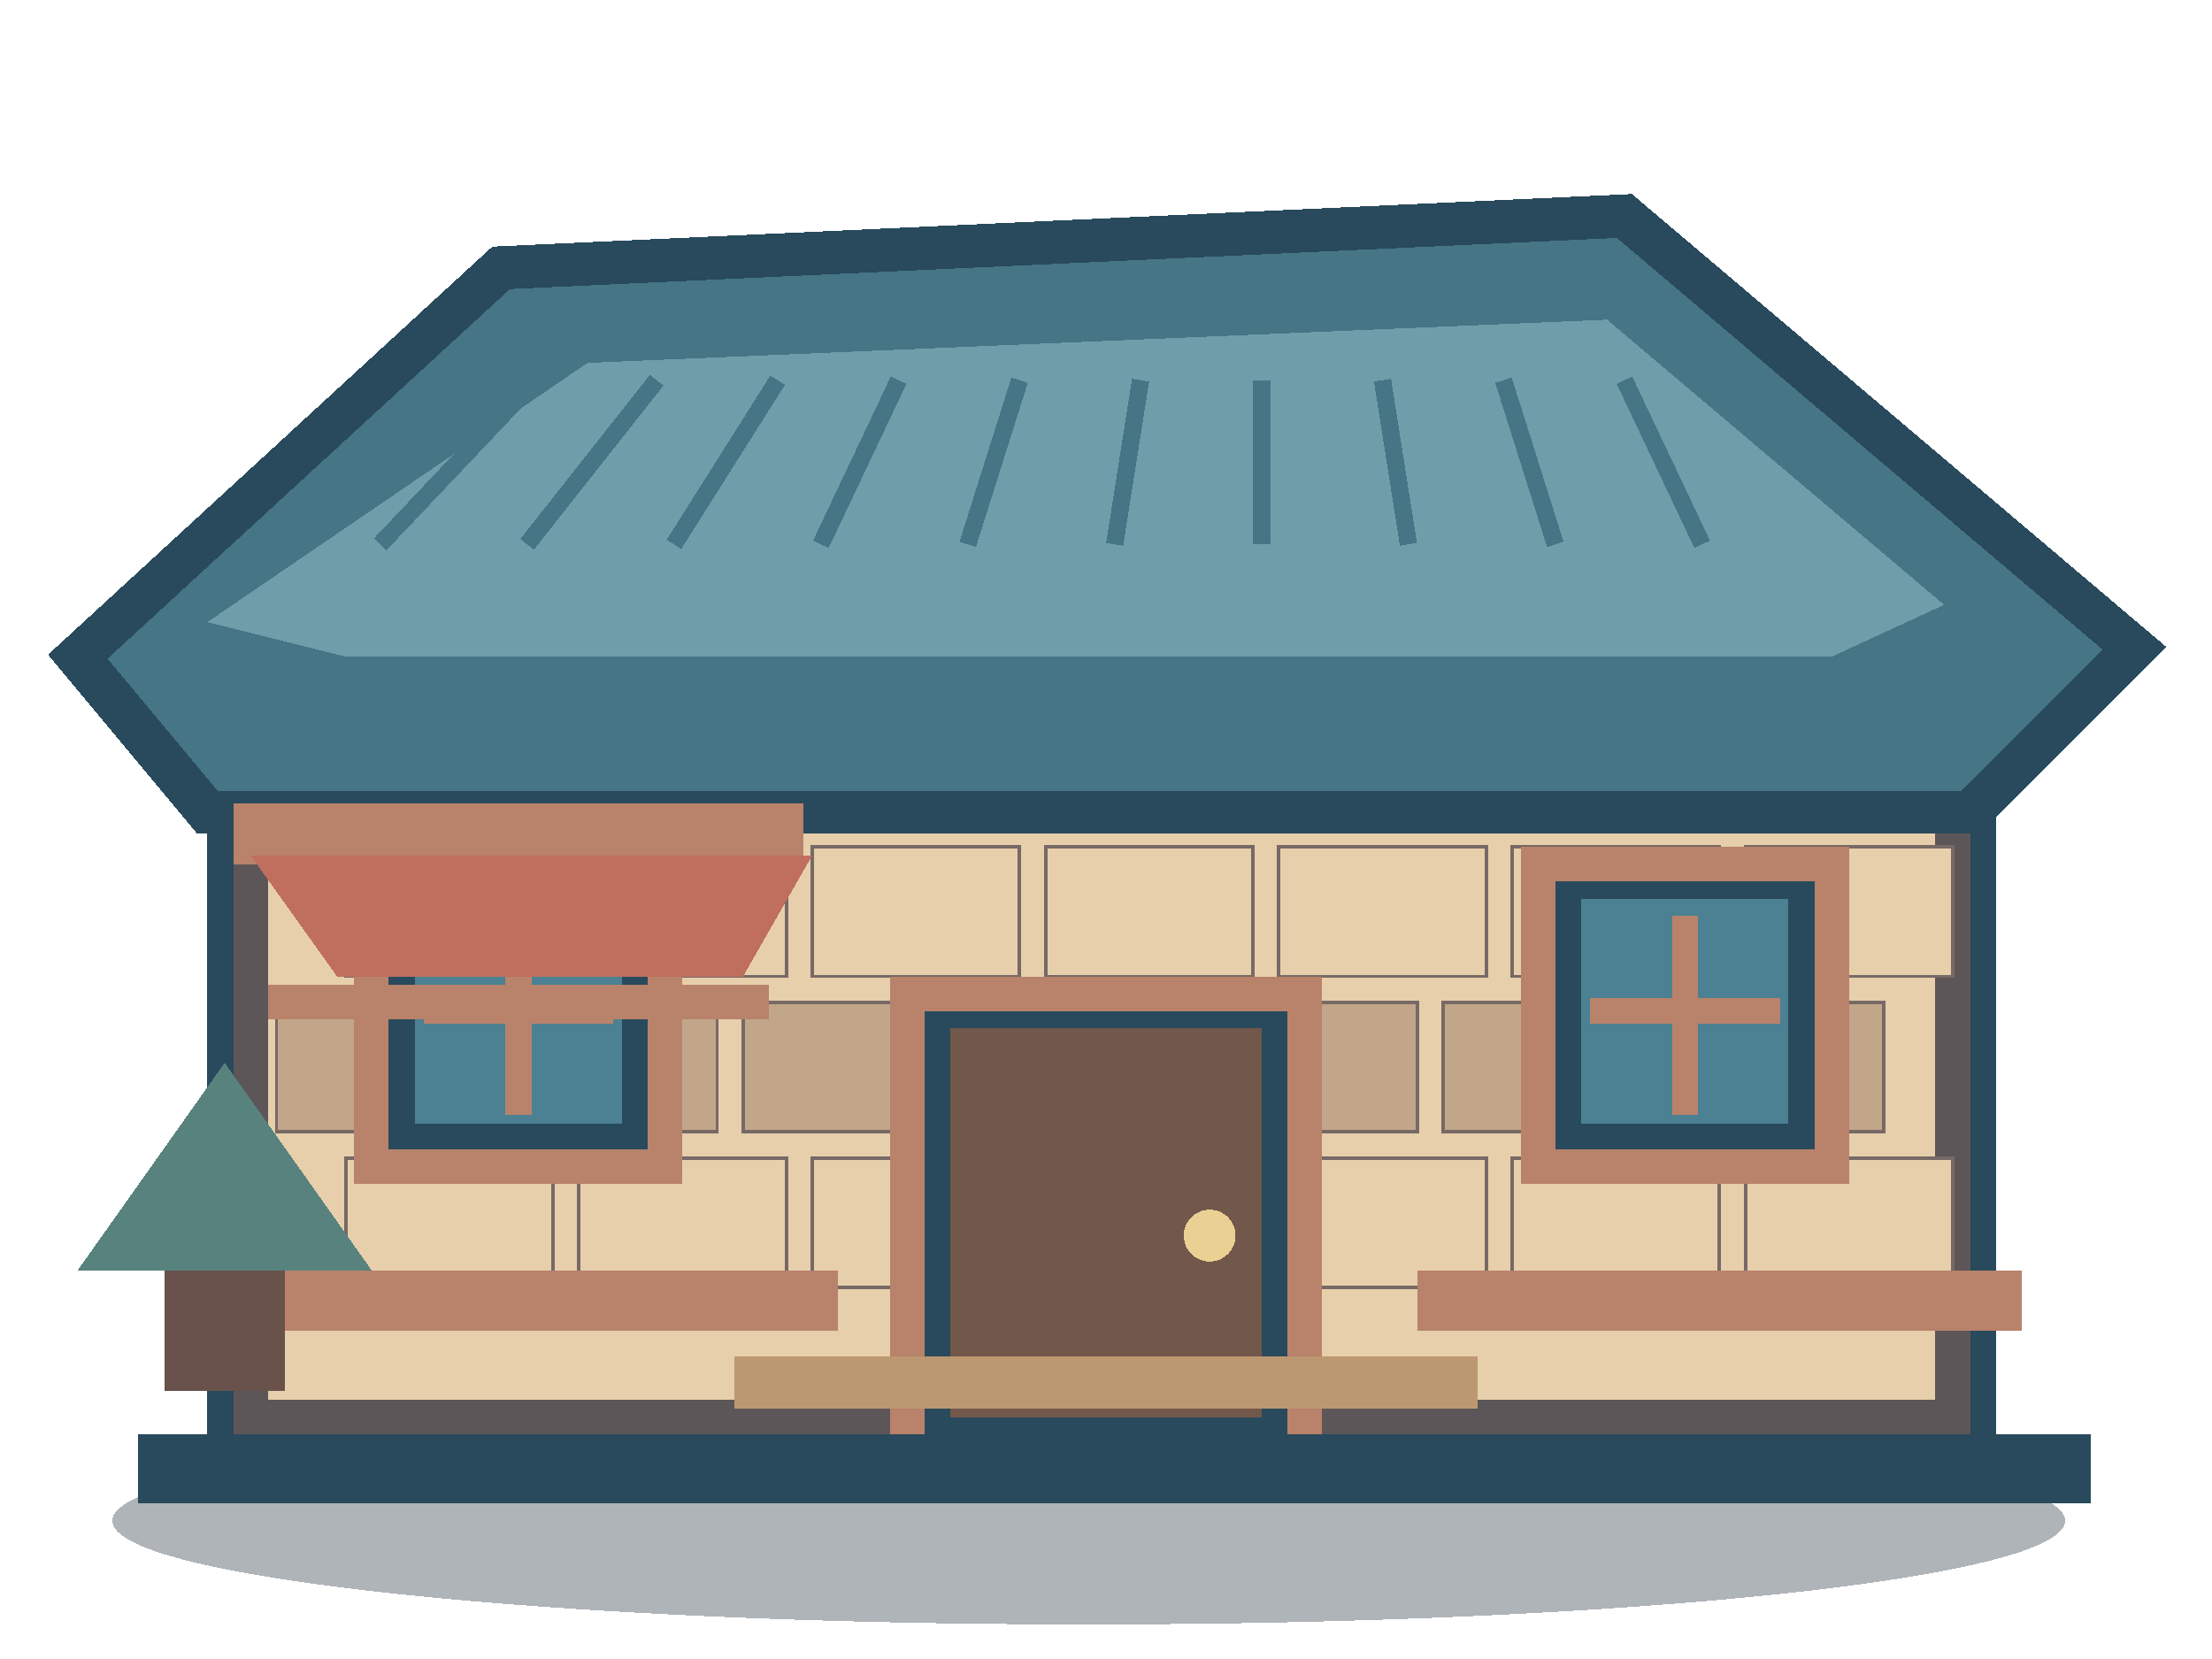
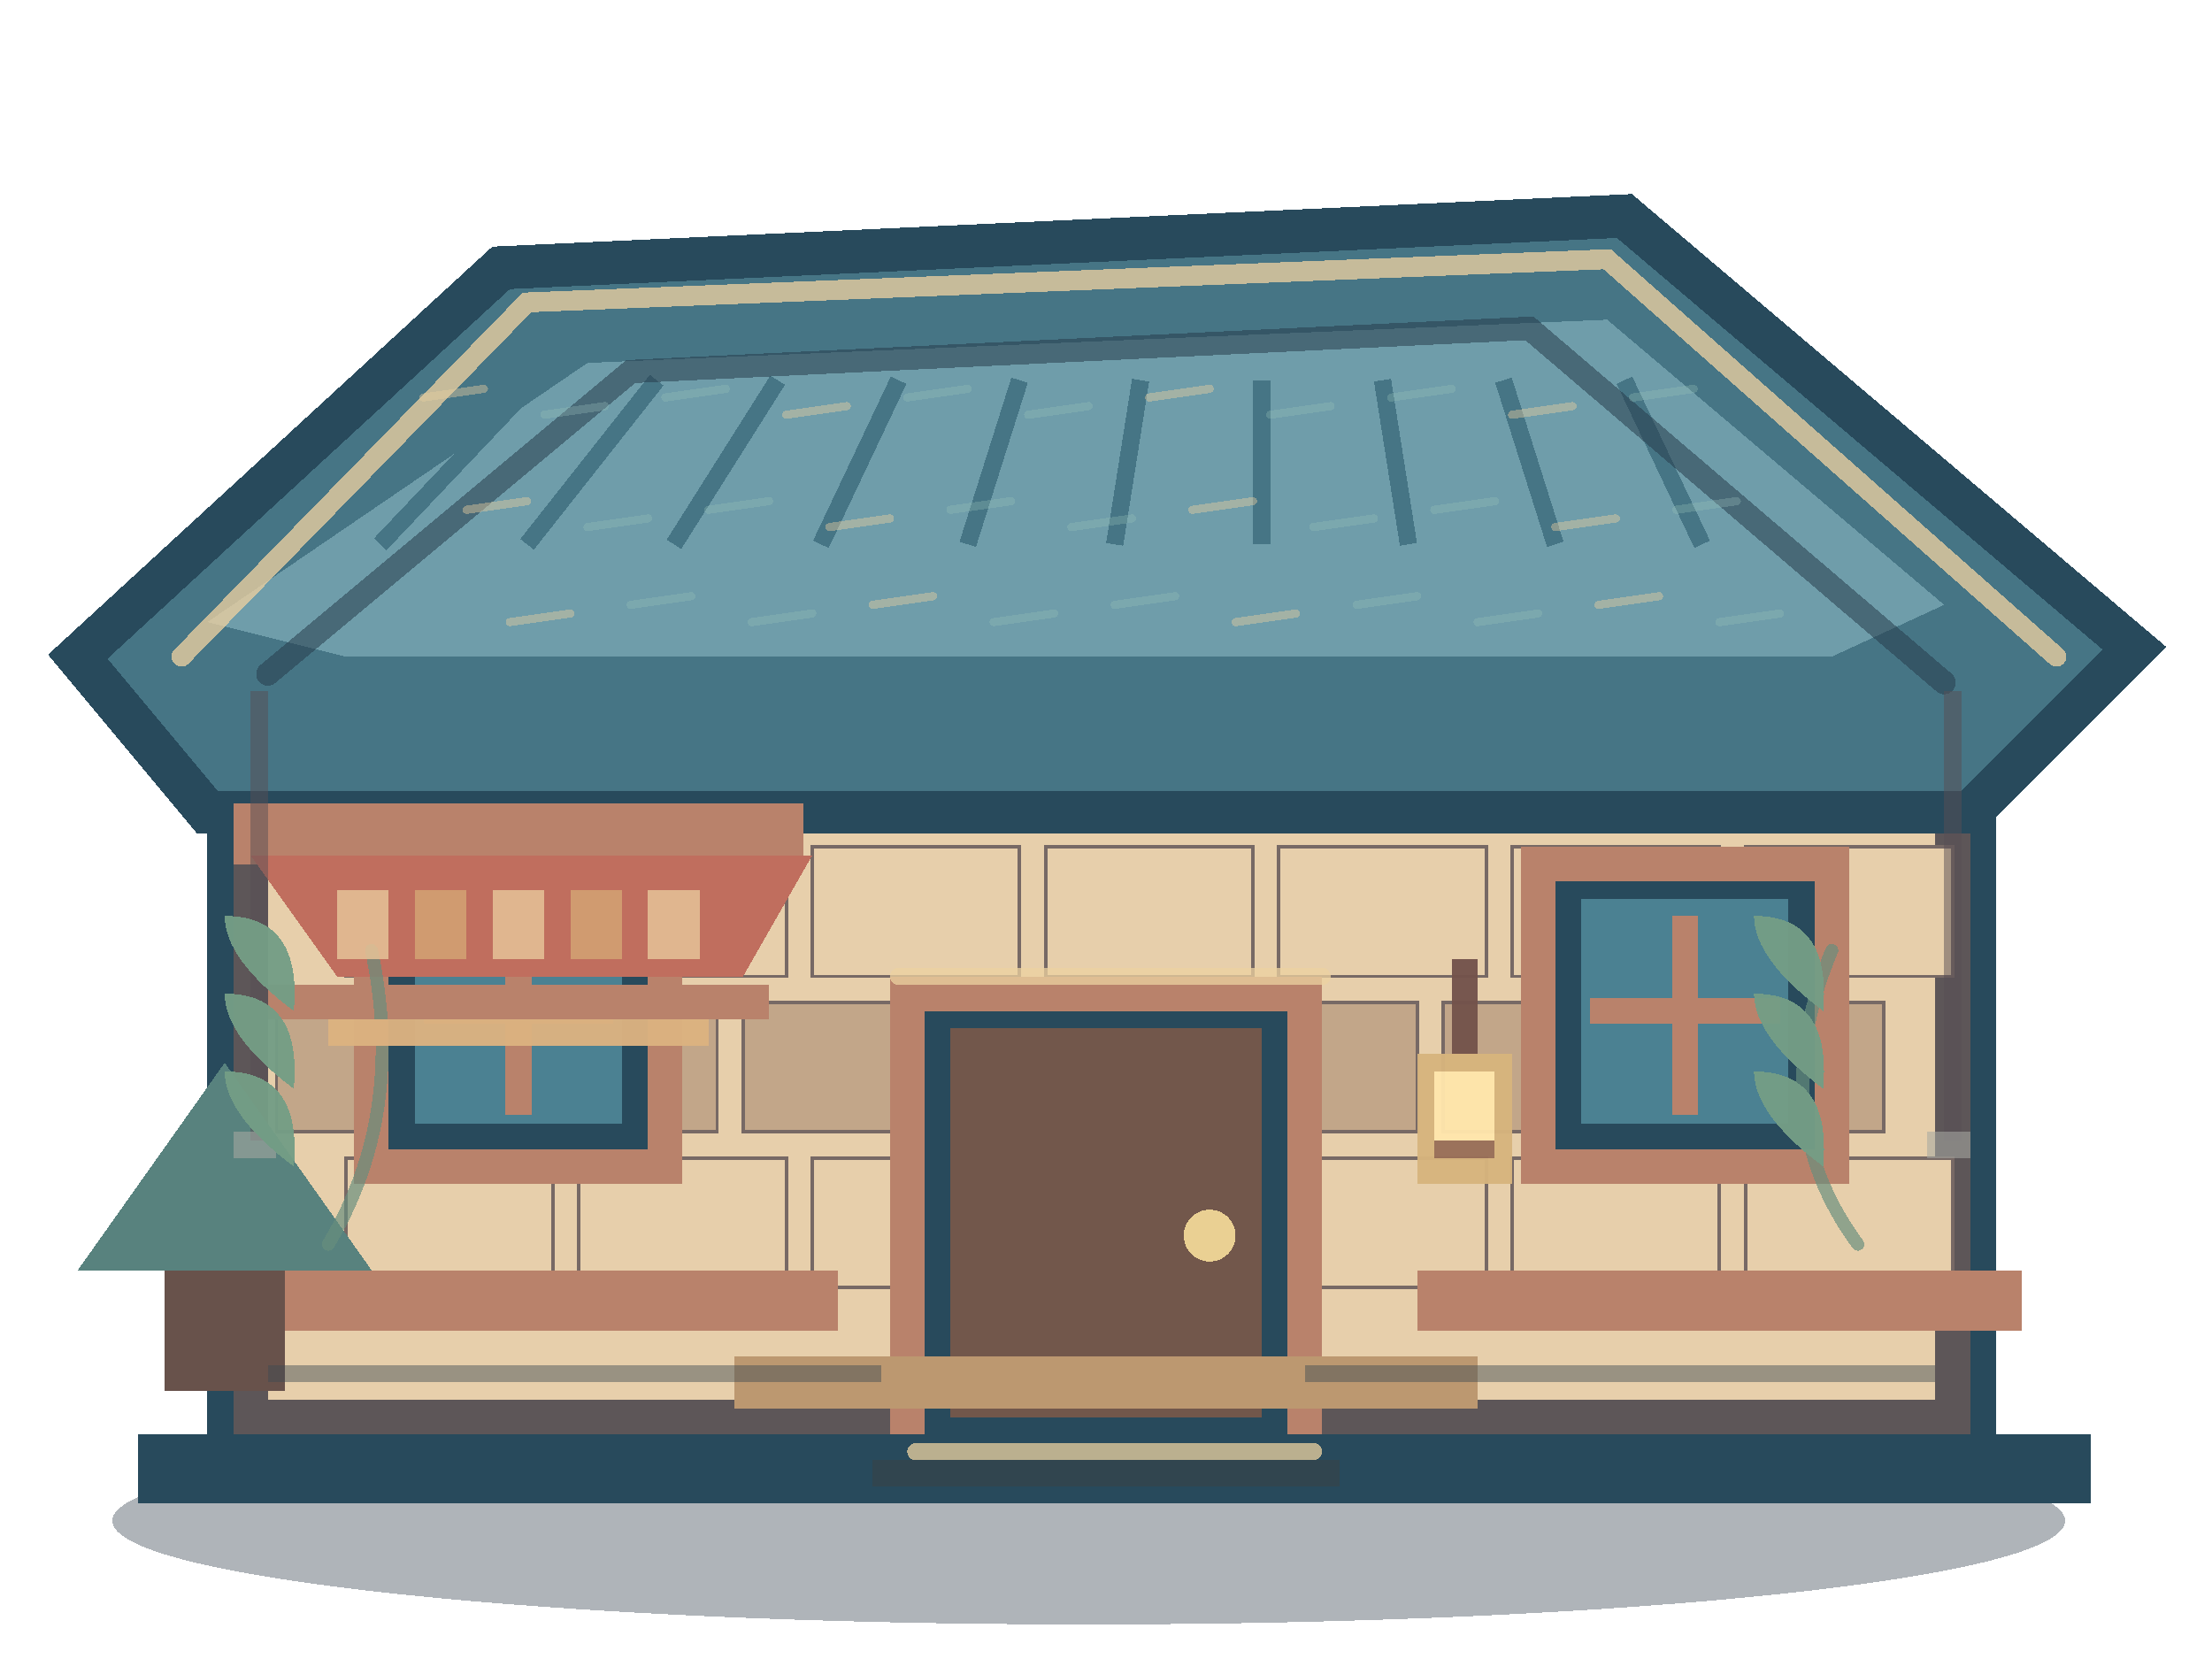
<svg xmlns="http://www.w3.org/2000/svg" width="256" height="192" viewBox="0 0 256 192">
  <defs />
  <g shape-rendering="crispEdges">
    <ellipse cx="126" cy="176" rx="113" ry="12" fill="#152433" opacity=".34" />
    <rect x="24" y="77" width="207" height="90" fill="#284a5c" />
    <rect x="29" y="73" width="197" height="91" fill="#e7cfab" stroke="#5d5658" stroke-width="4" />
    <rect x="32" y="80" width="24" height="15" fill="#c2a689" stroke="#776965" stroke-width="0.4" />
    <rect x="59" y="80" width="24" height="15" fill="#c2a689" stroke="#776965" stroke-width="0.4" />
    <rect x="86" y="80" width="24" height="15" fill="#c2a689" stroke="#776965" stroke-width="0.4" />
    <rect x="113" y="80" width="24" height="15" fill="#c2a689" stroke="#776965" stroke-width="0.4" />
    <rect x="140" y="80" width="24" height="15" fill="#c2a689" stroke="#776965" stroke-width="0.4" />
    <rect x="167" y="80" width="24" height="15" fill="#c2a689" stroke="#776965" stroke-width="0.4" />
    <rect x="194" y="80" width="24" height="15" fill="#c2a689" stroke="#776965" stroke-width="0.4" />
    <rect x="40" y="98" width="24" height="15" fill="#e7cfab" stroke="#776965" stroke-width="0.4" />
    <rect x="67" y="98" width="24" height="15" fill="#e7cfab" stroke="#776965" stroke-width="0.4" />
    <rect x="94" y="98" width="24" height="15" fill="#e7cfab" stroke="#776965" stroke-width="0.4" />
    <rect x="121" y="98" width="24" height="15" fill="#e7cfab" stroke="#776965" stroke-width="0.4" />
    <rect x="148" y="98" width="24" height="15" fill="#e7cfab" stroke="#776965" stroke-width="0.4" />
    <rect x="175" y="98" width="24" height="15" fill="#e7cfab" stroke="#776965" stroke-width="0.4" />
    <rect x="202" y="98" width="24" height="15" fill="#e7cfab" stroke="#776965" stroke-width="0.4" />
    <rect x="32" y="116" width="24" height="15" fill="#c2a689" stroke="#776965" stroke-width="0.4" />
    <rect x="59" y="116" width="24" height="15" fill="#c2a689" stroke="#776965" stroke-width="0.4" />
    <rect x="86" y="116" width="24" height="15" fill="#c2a689" stroke="#776965" stroke-width="0.4" />
    <rect x="113" y="116" width="24" height="15" fill="#c2a689" stroke="#776965" stroke-width="0.4" />
    <rect x="140" y="116" width="24" height="15" fill="#c2a689" stroke="#776965" stroke-width="0.4" />
    <rect x="167" y="116" width="24" height="15" fill="#c2a689" stroke="#776965" stroke-width="0.4" />
    <rect x="194" y="116" width="24" height="15" fill="#c2a689" stroke="#776965" stroke-width="0.4" />
    <rect x="40" y="134" width="24" height="15" fill="#e7cfab" stroke="#776965" stroke-width="0.4" />
    <rect x="67" y="134" width="24" height="15" fill="#e7cfab" stroke="#776965" stroke-width="0.4" />
    <rect x="94" y="134" width="24" height="15" fill="#e7cfab" stroke="#776965" stroke-width="0.4" />
    <rect x="121" y="134" width="24" height="15" fill="#e7cfab" stroke="#776965" stroke-width="0.4" />
    <rect x="148" y="134" width="24" height="15" fill="#e7cfab" stroke="#776965" stroke-width="0.4" />
    <rect x="175" y="134" width="24" height="15" fill="#e7cfab" stroke="#776965" stroke-width="0.4" />
    <rect x="202" y="134" width="24" height="15" fill="#e7cfab" stroke="#776965" stroke-width="0.4" />
    <path d="M9 76L58 31L188 25L247 75L228 94H24Z" fill="#467585" stroke="#284a5c" stroke-width="5" />
    <path d="M24 72L68 42L186 37L225 70L212 76H40Z" fill="#6f9daa" />
    <path d="M44 63L62 44" fill="none" stroke="#467585" stroke-width="2" />
    <path d="M61 63L76 44" fill="none" stroke="#467585" stroke-width="2" />
    <path d="M78 63L90 44" fill="none" stroke="#467585" stroke-width="2" />
    <path d="M95 63L104 44" fill="none" stroke="#467585" stroke-width="2" />
    <path d="M112 63L118 44" fill="none" stroke="#467585" stroke-width="2" />
    <path d="M129 63L132 44" fill="none" stroke="#467585" stroke-width="2" />
    <path d="M146 63L146 44" fill="none" stroke="#467585" stroke-width="2" />
    <path d="M163 63L160 44" fill="none" stroke="#467585" stroke-width="2" />
    <path d="M180 63L174 44" fill="none" stroke="#467585" stroke-width="2" />
    <path d="M197 63L188 44" fill="none" stroke="#467585" stroke-width="2" />
    <rect x="105" y="115" width="46" height="53" fill="#284a5c" stroke="#b9826b" stroke-width="4" />
    <rect x="110" y="119" width="36" height="45" fill="#72574b" />
    <circle cx="140" cy="143" r="3" fill="#ead093" />
    <rect x="43" y="100" width="34" height="35" fill="#284a5c" stroke="#b9826b" stroke-width="4" />
    <rect x="48" y="104" width="24" height="26" fill="#4b8192" />
    <path d="M60 106L60 129" fill="none" stroke="#b9826b" stroke-width="3" />
    <path d="M49 117L71 117" fill="none" stroke="#b9826b" stroke-width="3" />
    <rect x="178" y="100" width="34" height="35" fill="#284a5c" stroke="#b9826b" stroke-width="4" />
    <rect x="183" y="104" width="24" height="26" fill="#4b8192" />
    <path d="M195 106L195 129" fill="none" stroke="#b9826b" stroke-width="3" />
    <path d="M184 117L206 117" fill="none" stroke="#b9826b" stroke-width="3" />
    <rect x="22" y="147" width="75" height="7" fill="#b9826b" />
    <rect x="164" y="147" width="70" height="7" fill="#b9826b" />
    <rect x="16" y="166" width="226" height="8" fill="#284a5c" />
    <rect x="27" y="93" width="66" height="7" fill="#b9826b" />
    <path d="M29 99L94 99L86 113L39 113Z" fill="#c06e5e" />
    <rect x="31" y="114" width="58" height="4" fill="#b9826b" />
    <rect x="19" y="138" width="14" height="23" fill="#68524b" />
    <path d="M26 123L9 147L43 147Z" fill="#58827e" />
    <rect x="85" y="157" width="86" height="6" fill="#bc9870" />
+     <g id="deep-pass" opacity=".96">
+       <path d="M21 76L61 35L186 30L238 76" fill="none" stroke="#ecd1a0" stroke-width="2.3" opacity="0.8" stroke-linecap="round" />
+       <path d="M31 78L73 43L177 38L225 79" fill="none" stroke="#263a4b" stroke-width="2.7" opacity="0.55" stroke-linecap="round" />
+       <path d="M49 46l7 -1" fill="none" stroke="#ecd1a0" stroke-width="0.95" opacity="0.43" stroke-linecap="round" />
+       <path d="M63 48l7 -1" fill="none" stroke="#9cc4b8" stroke-width="0.95" opacity="0.3" stroke-linecap="round" />
+       <path d="M77 46l7 -1" fill="none" stroke="#9cc4b8" stroke-width="0.95" opacity="0.3" stroke-linecap="round" />
+       <path d="M91 48l7 -1" fill="none" stroke="#ecd1a0" stroke-width="0.95" opacity="0.43" stroke-linecap="round" />
+       <path d="M105 46l7 -1" fill="none" stroke="#9cc4b8" stroke-width="0.95" opacity="0.3" stroke-linecap="round" />
+       <path d="M119 48l7 -1" fill="none" stroke="#9cc4b8" stroke-width="0.95" opacity="0.3" stroke-linecap="round" />
+       <path d="M133 46l7 -1" fill="none" stroke="#ecd1a0" stroke-width="0.95" opacity="0.43" stroke-linecap="round" />
+       <path d="M147 48l7 -1" fill="none" stroke="#9cc4b8" stroke-width="0.95" opacity="0.3" stroke-linecap="round" />
+       <path d="M161 46l7 -1" fill="none" stroke="#9cc4b8" stroke-width="0.95" opacity="0.3" stroke-linecap="round" />
+       <path d="M175 48l7 -1" fill="none" stroke="#ecd1a0" stroke-width="0.95" opacity="0.43" stroke-linecap="round" />
+       <path d="M189 46l7 -1" fill="none" stroke="#9cc4b8" stroke-width="0.95" opacity="0.3" stroke-linecap="round" />
+       <path d="M54 59l7 -1" fill="none" stroke="#ecd1a0" stroke-width="0.95" opacity="0.43" stroke-linecap="round" />
+       <path d="M68 61l7 -1" fill="none" stroke="#9cc4b8" stroke-width="0.95" opacity="0.3" stroke-linecap="round" />
+       <path d="M82 59l7 -1" fill="none" stroke="#9cc4b8" stroke-width="0.95" opacity="0.3" stroke-linecap="round" />
+       <path d="M96 61l7 -1" fill="none" stroke="#ecd1a0" stroke-width="0.95" opacity="0.43" stroke-linecap="round" />
+       <path d="M110 59l7 -1" fill="none" stroke="#9cc4b8" stroke-width="0.95" opacity="0.3" stroke-linecap="round" />
+       <path d="M124 61l7 -1" fill="none" stroke="#9cc4b8" stroke-width="0.95" opacity="0.3" stroke-linecap="round" />
+       <path d="M138 59l7 -1" fill="none" stroke="#ecd1a0" stroke-width="0.95" opacity="0.43" stroke-linecap="round" />
+       <path d="M152 61l7 -1" fill="none" stroke="#9cc4b8" stroke-width="0.95" opacity="0.3" stroke-linecap="round" />
+       <path d="M166 59l7 -1" fill="none" stroke="#9cc4b8" stroke-width="0.95" opacity="0.3" stroke-linecap="round" />
+       <path d="M180 61l7 -1" fill="none" stroke="#ecd1a0" stroke-width="0.95" opacity="0.43" stroke-linecap="round" />
+       <path d="M194 59l7 -1" fill="none" stroke="#9cc4b8" stroke-width="0.95" opacity="0.3" stroke-linecap="round" />
+       <path d="M59 72l7 -1" fill="none" stroke="#ecd1a0" stroke-width="0.95" opacity="0.43" stroke-linecap="round" />
+       <path d="M73 70l7 -1" fill="none" stroke="#9cc4b8" stroke-width="0.95" opacity="0.3" stroke-linecap="round" />
+       <path d="M87 72l7 -1" fill="none" stroke="#9cc4b8" stroke-width="0.95" opacity="0.3" stroke-linecap="round" />
+       <path d="M101 70l7 -1" fill="none" stroke="#ecd1a0" stroke-width="0.95" opacity="0.43" stroke-linecap="round" />
+       <path d="M115 72l7 -1" fill="none" stroke="#9cc4b8" stroke-width="0.95" opacity="0.3" stroke-linecap="round" />
+       <path d="M129 70l7 -1" fill="none" stroke="#9cc4b8" stroke-width="0.95" opacity="0.3" stroke-linecap="round" />
+       <path d="M143 72l7 -1" fill="none" stroke="#ecd1a0" stroke-width="0.95" opacity="0.43" stroke-linecap="round" />
+       <path d="M157 70l7 -1" fill="none" stroke="#9cc4b8" stroke-width="0.95" opacity="0.3" stroke-linecap="round" />
+       <path d="M171 72l7 -1" fill="none" stroke="#9cc4b8" stroke-width="0.95" opacity="0.3" stroke-linecap="round" />
+       <path d="M185 70l7 -1" fill="none" stroke="#ecd1a0" stroke-width="0.95" opacity="0.43" stroke-linecap="round" />
+       <path d="M199 72l7 -1" fill="none" stroke="#9cc4b8" stroke-width="0.95" opacity="0.3" stroke-linecap="round" />
+       <rect x="31" y="158" width="71" height="2" fill="#3d4a4f" opacity="0.48" />
+       <rect x="151" y="158" width="73" height="2" fill="#3d4a4f" opacity="0.48" />
+       <path d="M104 113H153M106 168H152" fill="none" stroke="#ecd1a0" stroke-width="2" opacity="0.78" stroke-linecap="round" />
+       <rect x="101" y="169" width="54" height="3" fill="#35444b" opacity="0.8" />
+       <rect x="29" y="80" width="2" height="52" fill="#594e54" opacity="0.52" />
+       <rect x="27" y="131" width="5" height="3" fill="#a6a9a2" opacity="0.6" />
+       <rect x="225" y="80" width="2" height="52" fill="#594e54" opacity="0.52" />
+       <rect x="223" y="131" width="5" height="3" fill="#a6a9a2" opacity="0.6" />
+       <path d="M38 144Q47 129 43 110" fill="none" stroke="#678e7c" stroke-width="1.5" opacity="0.7" stroke-linecap="round" />
+       <path d="M34 117q-8 -6 -8 -11q9 0 8 11" fill="#749d85" />
+       <path d="M34 126q-8 -6 -8 -11q9 0 8 11" fill="#749d85" />
+       <path d="M34 135q-8 -6 -8 -11q9 0 8 11" fill="#749d85" />
+       <path d="M215 144Q204 129 212 110" fill="none" stroke="#678e7c" stroke-width="1.5" opacity="0.7" stroke-linecap="round" />
+       <path d="M211 117q-8 -6 -8 -11q9 0 8 11" fill="#749d85" />
+       <path d="M211 126q-8 -6 -8 -11q9 0 8 11" fill="#749d85" />
+       <path d="M211 135q-8 -6 -8 -11q9 0 8 11" fill="#749d85" />
+       <rect x="38" y="118" width="44" height="3" fill="#dcb280" opacity="1" />
+       <rect x="39" y="103" width="6" height="8" fill="#e7c79a" opacity="0.85" />
+       <rect x="48" y="103" width="6" height="8" fill="#d3a574" opacity="0.85" />
+       <rect x="57" y="103" width="6" height="8" fill="#e7c79a" opacity="0.85" />
+       <rect x="66" y="103" width="6" height="8" fill="#d3a574" opacity="0.85" />
+       <rect x="75" y="103" width="6" height="8" fill="#e7c79a" opacity="0.85" />
+       <rect x="168" y="111" width="3" height="14" fill="#73524b" opacity="1" />
+       <rect x="164" y="122" width="11" height="15" fill="#d6b47d" opacity="1" />
+       <rect x="166" y="124" width="7" height="9" fill="#ffe6ac" opacity="1" />
+       <rect x="166" y="132" width="7" height="2" fill="#986e57" opacity="1" />
+     </g>
  </g>
</svg>
